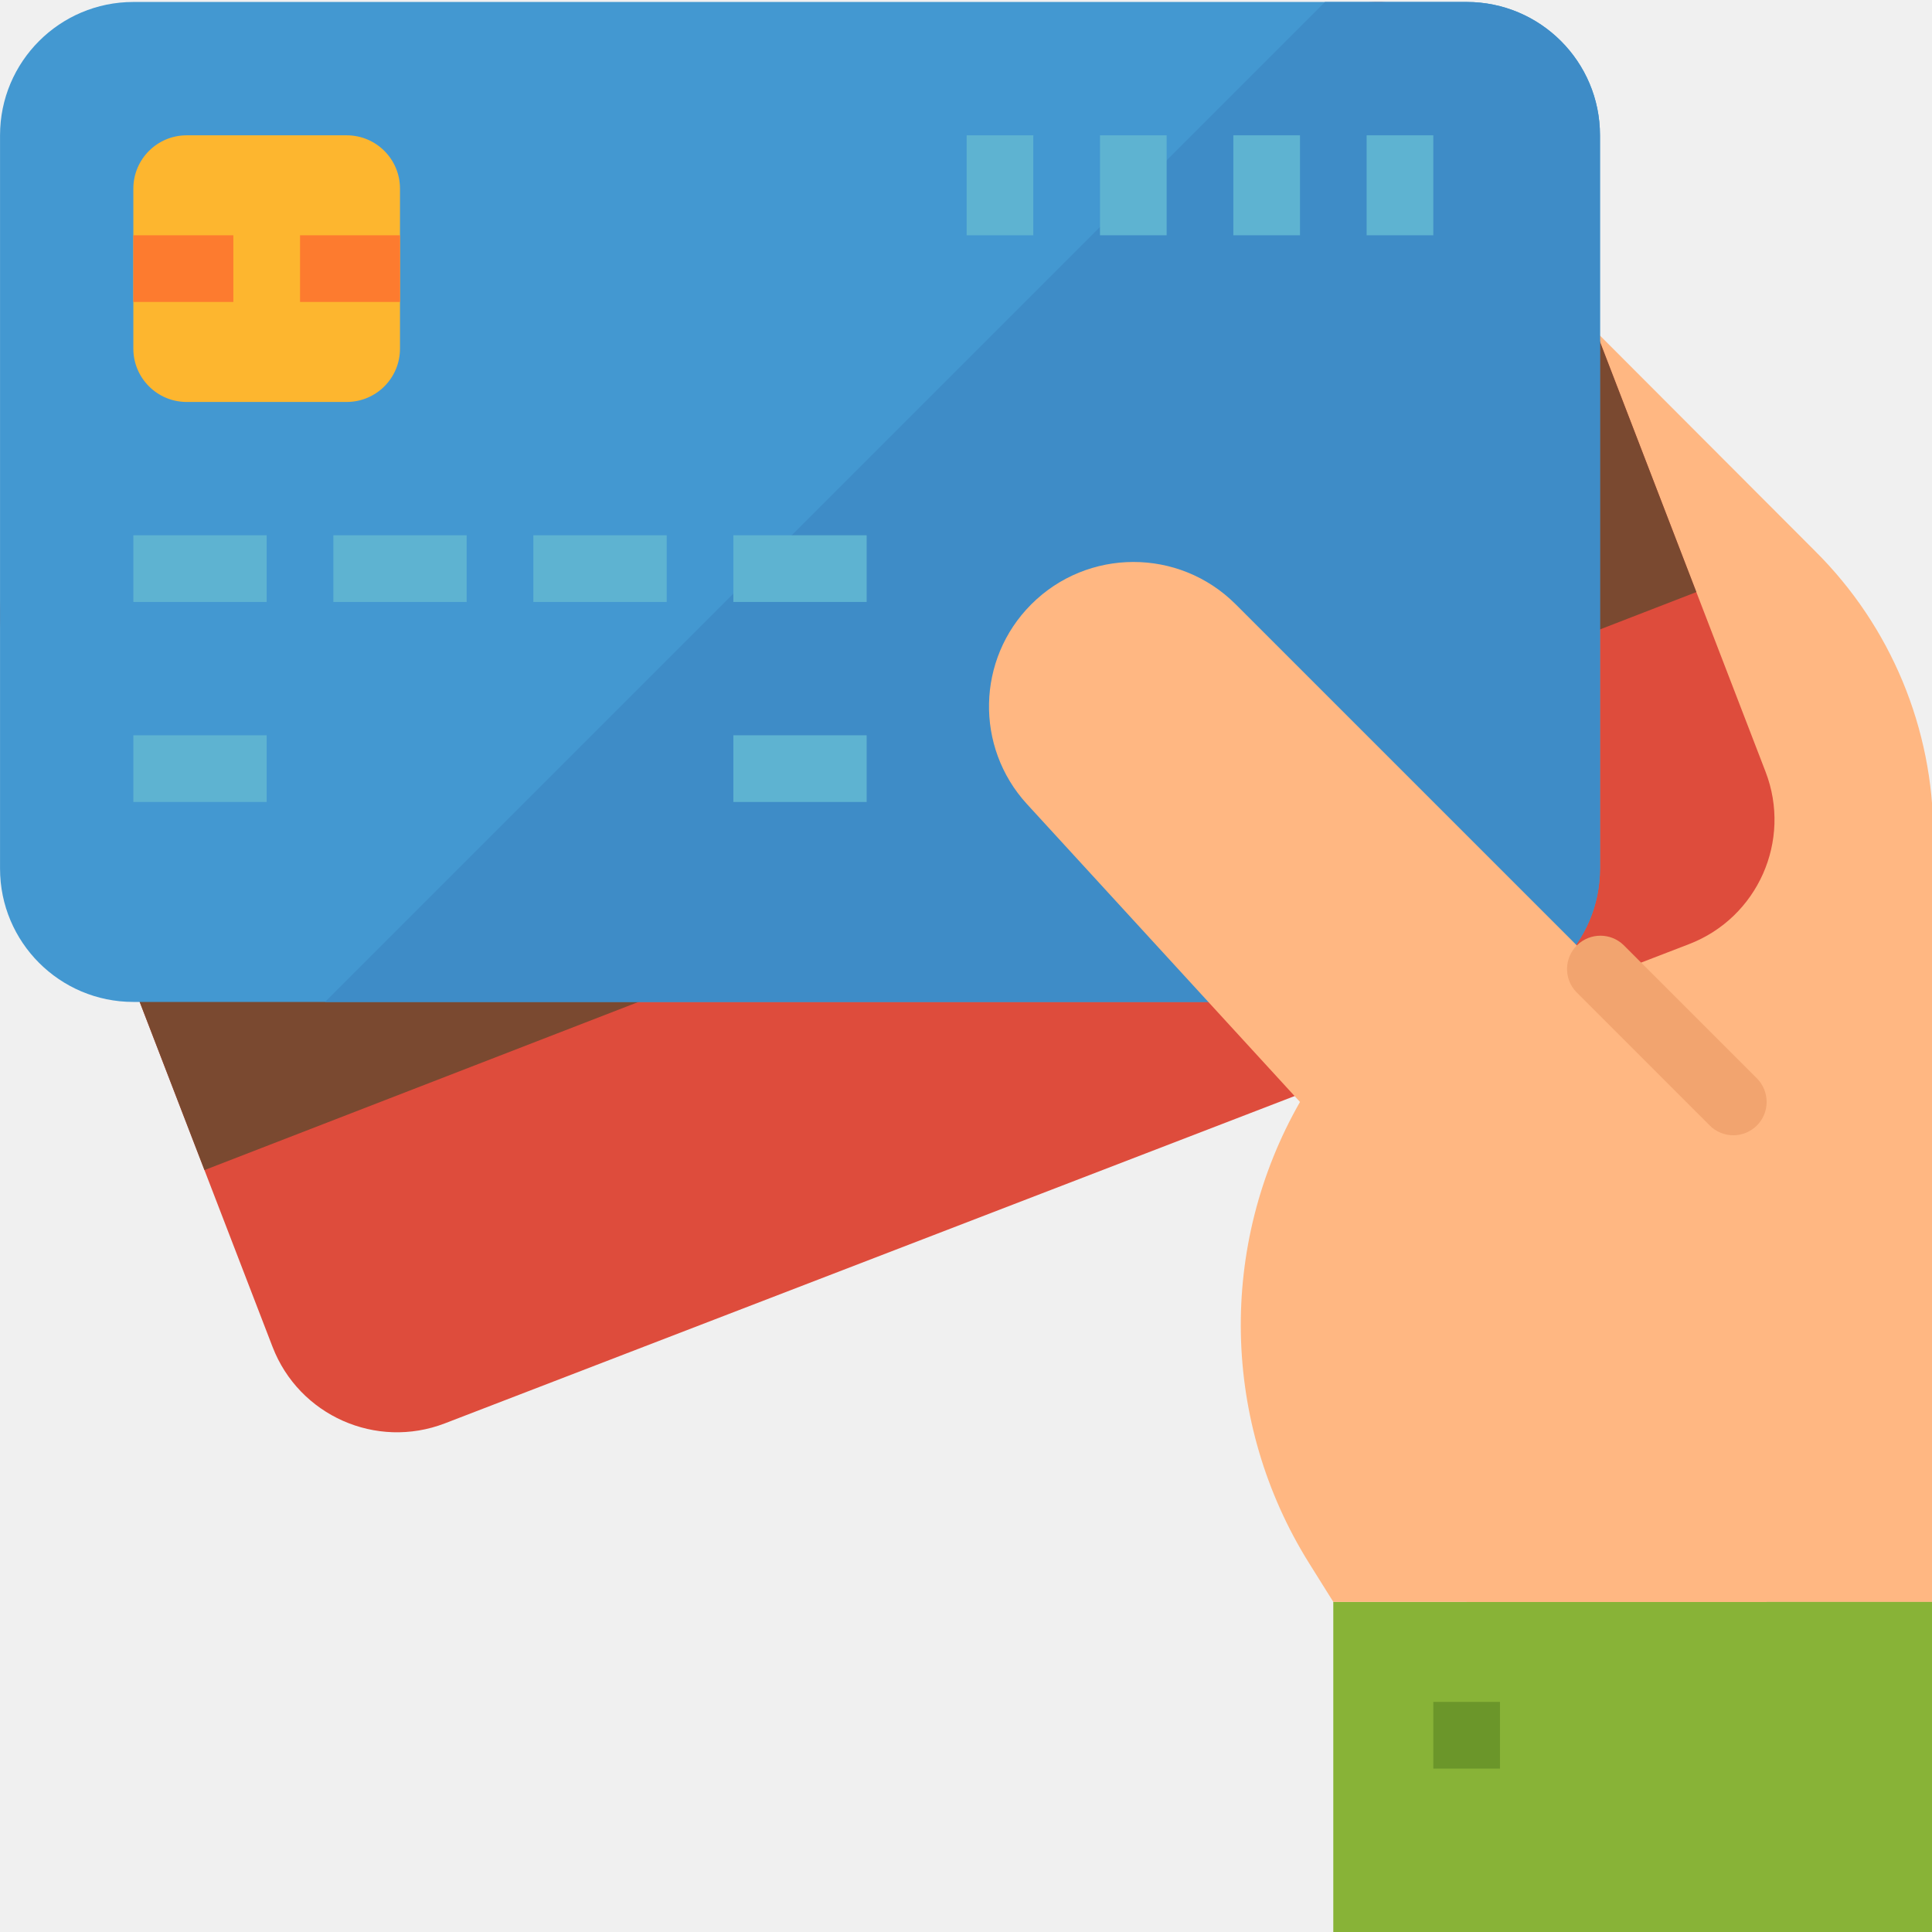
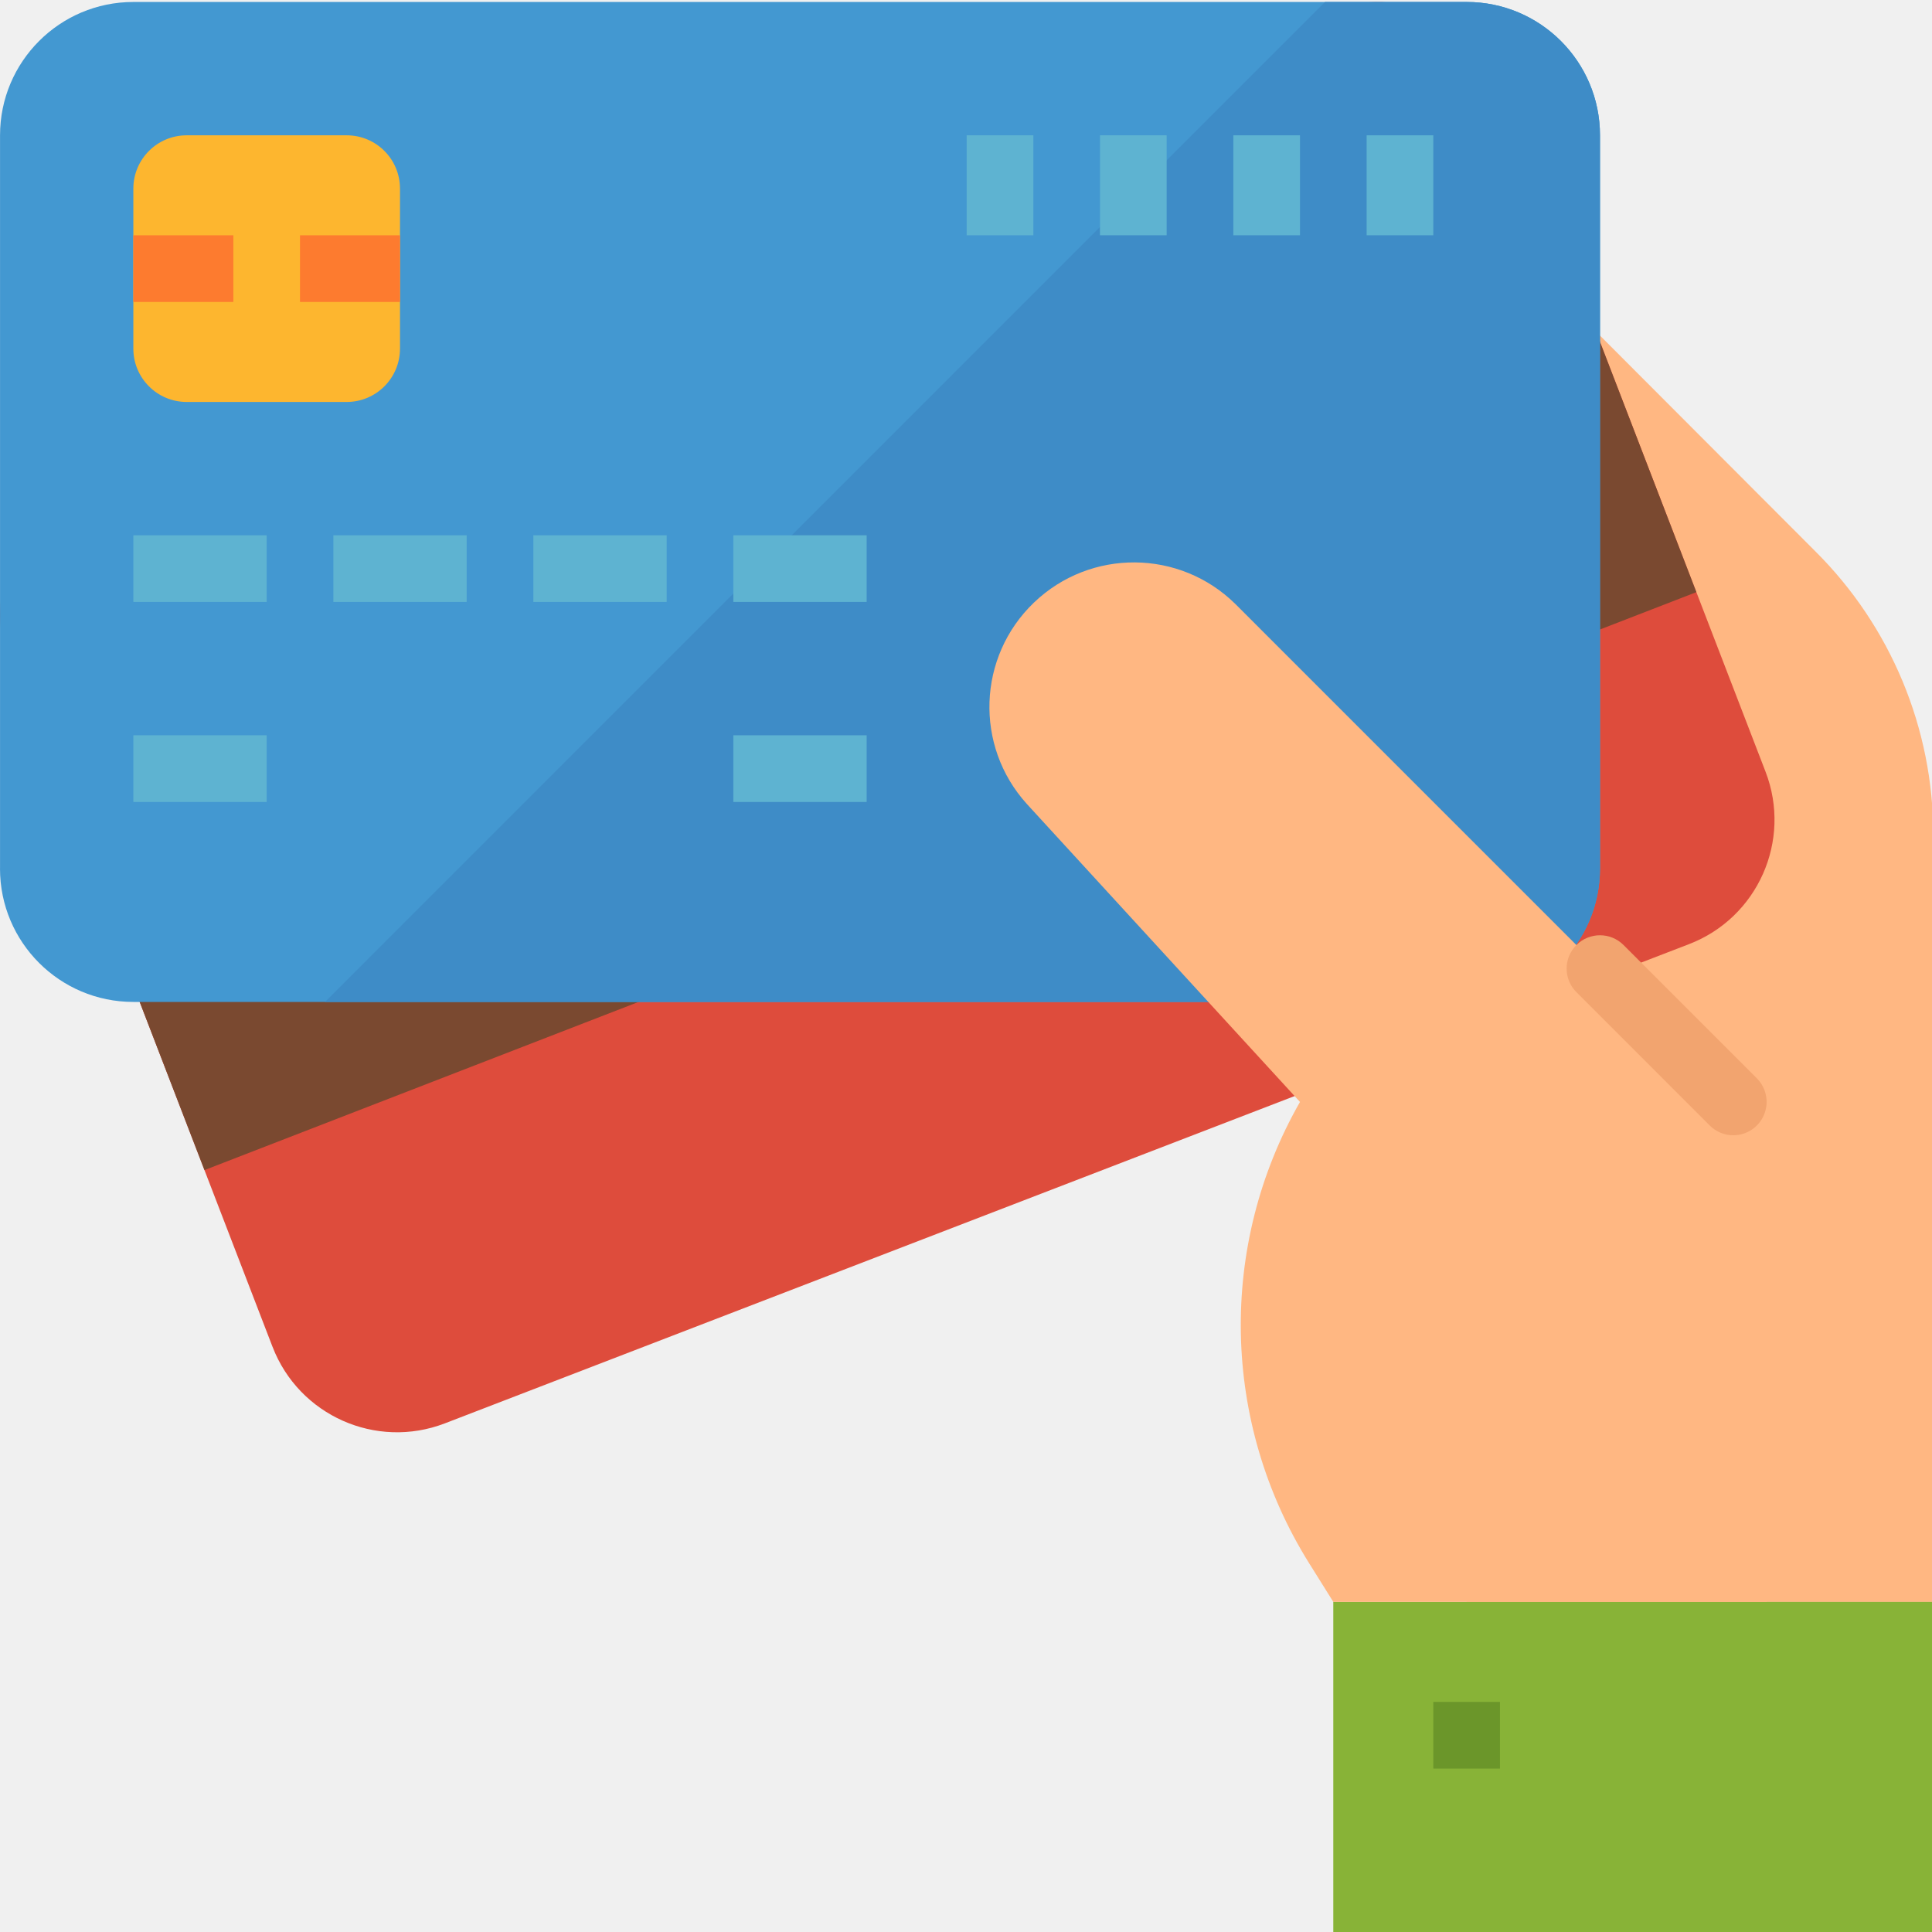
- <svg xmlns="http://www.w3.org/2000/svg" width="55" height="55" viewBox="0 0 55 55" fill="none">
+ <svg xmlns="http://www.w3.org/2000/svg" width="55" height="55" fill="none">
  <g clip-path="url(#clip0)">
-     <path d="M51.679 15.695L41.752 5.75V45.604H55.037V23.77C55.037 20.738 53.828 17.832 51.679 15.695Z" fill="#FFB782" />
-     <path d="M7.759 38.343L0.255 18.861C-0.499 16.906 0.476 14.709 2.432 13.956L37.852 0.312C39.808 -0.441 42.005 0.533 42.758 2.49L50.262 21.971C51.015 23.927 50.041 26.123 48.084 26.877L12.665 40.52C10.709 41.273 8.513 40.298 7.759 38.343Z" fill="#DE4C3C" />
-     <path d="M45.462 9.507L2.993 25.969L5.821 33.31L48.292 16.855L45.462 9.507Z" fill="#7A4930" />
-     <path d="M0.001 24.727V3.852C0.001 1.755 1.701 0.056 3.797 0.056H41.753C43.849 0.056 45.549 1.755 45.549 3.852V24.727C45.549 26.824 43.849 28.523 41.753 28.523H3.797C1.701 28.523 0.001 26.824 0.001 24.727Z" fill="#4398D1" />
-     <path d="M41.752 0.056H37.719L9.252 28.523H41.752C43.848 28.523 45.548 26.824 45.548 24.727V3.852C45.548 1.755 43.848 0.056 41.752 0.056Z" fill="#3E8CC7" />
-     <path d="M3.796 15.238H7.592V17.136H3.796V15.238Z" fill="#5EB3D1" />
-     <path d="M3.796 20.932H7.592V22.83H3.796V20.932Z" fill="#5EB3D1" />
-     <path d="M20.877 20.932H24.672V22.83H20.877V20.932Z" fill="#5EB3D1" />
-     <path d="M9.49 15.238H13.285V17.136H9.49V15.238Z" fill="#5EB3D1" />
-     <path d="M15.183 15.238H18.979V17.136H15.183V15.238Z" fill="#5EB3D1" />
-     <path d="M20.877 15.238H24.672V17.136H20.877V15.238Z" fill="#5EB3D1" />
-     <path d="M38.905 3.852H40.803V6.698H38.905V3.852Z" fill="#5EB3D1" />
-     <path d="M35.11 3.852H37.008V6.698H35.11V3.852Z" fill="#5EB3D1" />
-     <path d="M31.314 3.852H33.212V6.698H31.314V3.852Z" fill="#5EB3D1" />
-     <path d="M27.519 3.852H29.416V6.698H27.519V3.852Z" fill="#5EB3D1" />
-     <path d="M37.956 45.603H55.037V55.092H37.956V45.603Z" fill="#88B337" />
-     <path d="M35.172 17.198C33.562 15.594 30.958 15.599 29.354 17.208C27.803 18.764 27.75 21.265 29.232 22.887L37.008 31.37C34.671 35.46 34.771 40.505 37.267 44.5L37.957 45.603H50.293V32.319L35.172 17.198Z" fill="#FFB782" />
-     <path d="M40.803 48.45H42.701V50.348H40.803V48.45Z" fill="#6B962A" />
-     <path d="M3.796 9.925V5.37C3.796 4.531 4.476 3.852 5.315 3.852H9.869C10.708 3.852 11.387 4.531 11.387 5.37V9.925C11.387 10.764 10.708 11.443 9.869 11.443H5.315C4.476 11.443 3.796 10.764 3.796 9.925Z" fill="#FDB62F" />
-     <path d="M3.796 6.698H6.643V8.596H3.796V6.698Z" fill="#FD7B2F" />
-     <path d="M8.541 6.698H11.387V8.596H8.541V6.698Z" fill="#FD7B2F" />
-     <path d="M49.344 32.319C49.092 32.319 48.85 32.219 48.673 32.041L44.877 28.245C44.513 27.869 44.523 27.268 44.901 26.903C45.269 26.549 45.852 26.549 46.219 26.903L50.015 30.699C50.385 31.07 50.385 31.671 50.015 32.041C49.836 32.219 49.595 32.319 49.344 32.319Z" fill="#F2A46F" />
+     <path d="M51.679 15.695L41.752 5.75v39.854h13.285V23.77c0-3.032-1.209-5.938-3.358-8.075z" fill="#FFB782" />
+     <path d="M7.759 38.343L.255 18.86a3.795 3.795 0 012.177-4.905L37.852.312a3.795 3.795 0 014.906 2.178l7.504 19.481a3.795 3.795 0 01-2.178 4.906L12.665 40.52a3.797 3.797 0 01-4.906-2.178z" fill="#DE4C3C" />
+     <path d="M45.462 9.507L2.993 25.97l2.828 7.34 42.471-16.453-2.83-7.349z" fill="#7A4930" />
+     <path d="M.001 24.727V3.852c0-2.097 1.7-3.796 3.796-3.796h37.956c2.096 0 3.796 1.7 3.796 3.796v20.875c0 2.097-1.7 3.796-3.796 3.796H3.797A3.796 3.796 0 010 24.727z" fill="#4398D1" />
+     <path d="M41.752.056H37.72L9.252 28.523h32.5c2.096 0 3.796-1.7 3.796-3.796V3.852c0-2.097-1.7-3.796-3.796-3.796z" fill="#3E8CC7" />
+     <path d="M3.796 15.238h3.796v1.898H3.796v-1.898zm0 5.694h3.796v1.898H3.796v-1.898zm17.081 0h3.795v1.898h-3.796v-1.898zM9.49 15.238h3.795v1.898H9.49v-1.898zm5.693 0h3.796v1.898h-3.796v-1.898zm5.694 0h3.795v1.898h-3.796v-1.898zM38.905 3.852h1.898v2.846h-1.898V3.852zm-3.795 0h1.898v2.846H35.11V3.852zm-3.796 0h1.898v2.846h-1.898V3.852zm-3.795 0h1.898v2.846h-1.898V3.852z" fill="#5EB3D1" />
+     <path d="M37.956 45.603h17.08v9.49h-17.08v-9.49z" fill="#88B337" />
+     <path d="M35.172 17.198a4.114 4.114 0 00-5.94 5.689l7.776 8.483a12.797 12.797 0 00.259 13.13l.69 1.103h12.336V32.32L35.172 17.198z" fill="#FFB782" />
+     <path d="M40.803 48.45h1.898v1.898h-1.898V48.45z" fill="#6B962A" />
+     <path d="M3.796 9.925V5.37c0-.839.68-1.518 1.519-1.518h4.554c.84 0 1.518.679 1.518 1.518v4.555c0 .838-.679 1.518-1.518 1.518H5.315c-.84 0-1.519-.68-1.519-1.518z" fill="#FDB62F" />
+     <path d="M3.796 6.698h2.847v1.898H3.796V6.698zm4.744 0h2.847v1.898H8.54V6.698z" fill="#FD7B2F" />
+     <path d="M49.344 32.319a.947.947 0 01-.671-.278l-3.796-3.796a.948.948 0 011.342-1.342l3.796 3.796a.95.95 0 01-.671 1.62z" fill="#F2A46F" />
  </g>
  <defs>
    <clipPath id="clip0">
-       <rect width="55" height="55" fill="white" />
+       <path fill="#fff" d="M0 0h55v55H0z" />
    </clipPath>
  </defs>
</svg>
